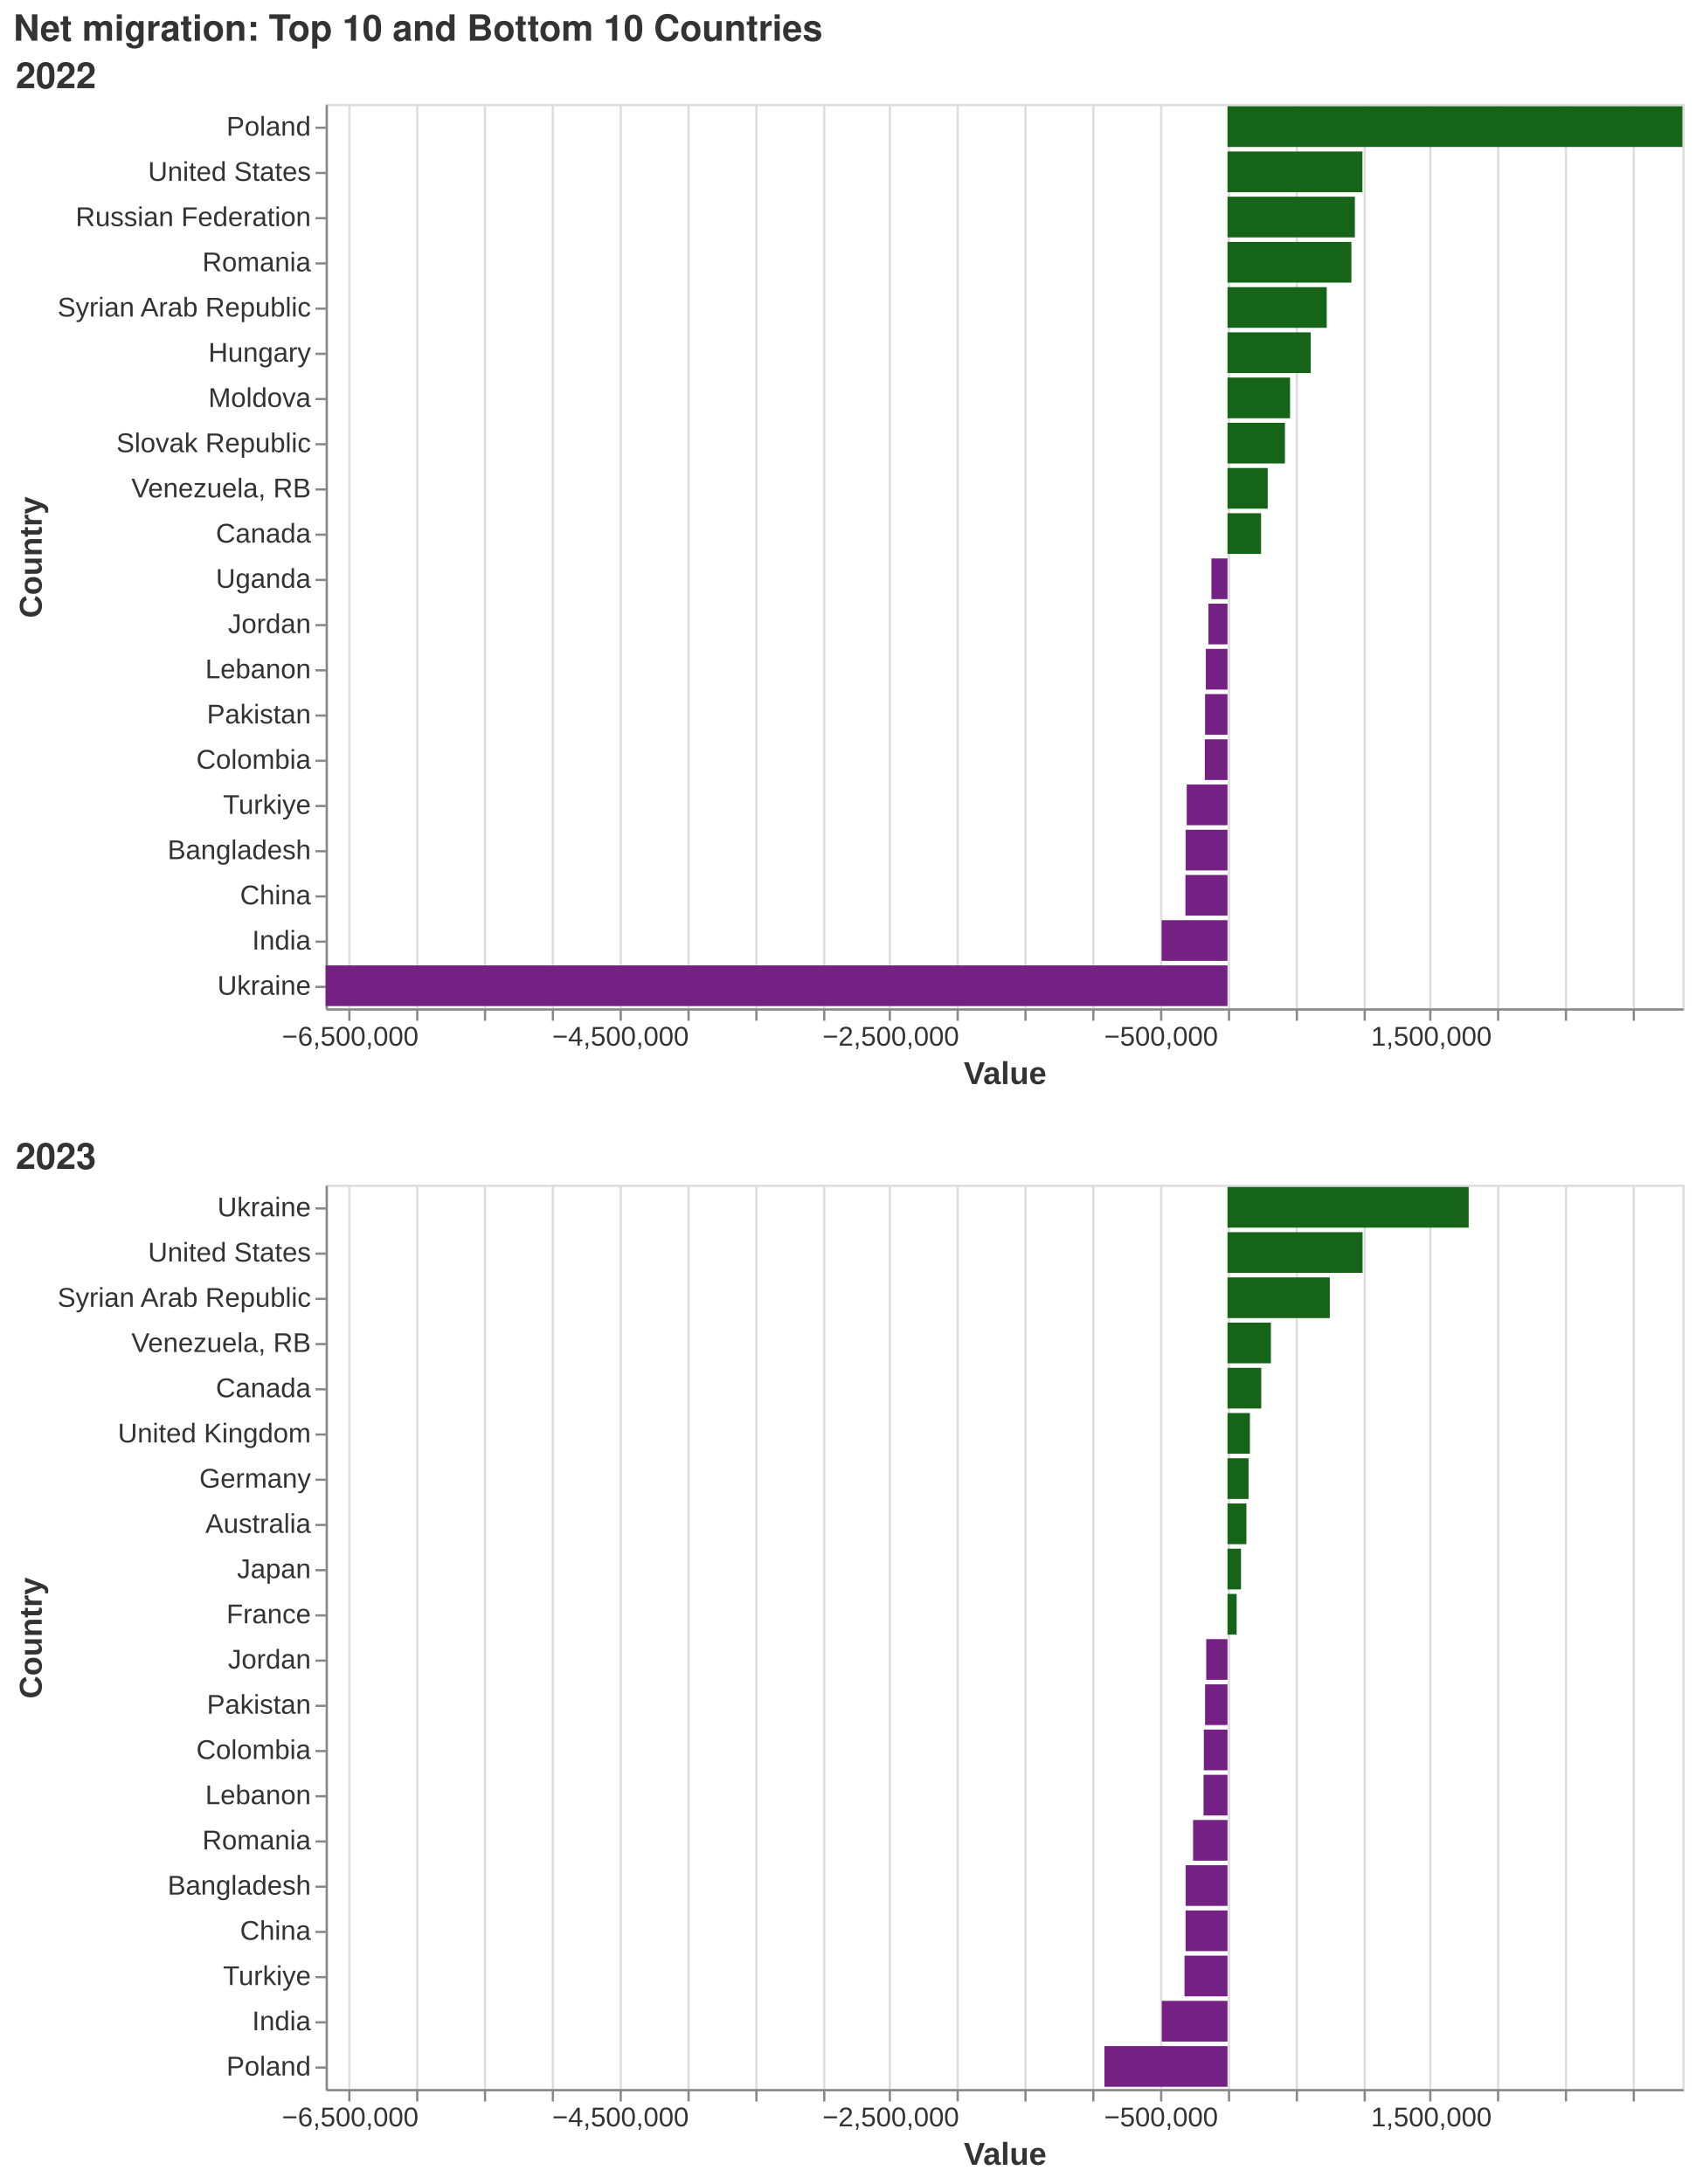
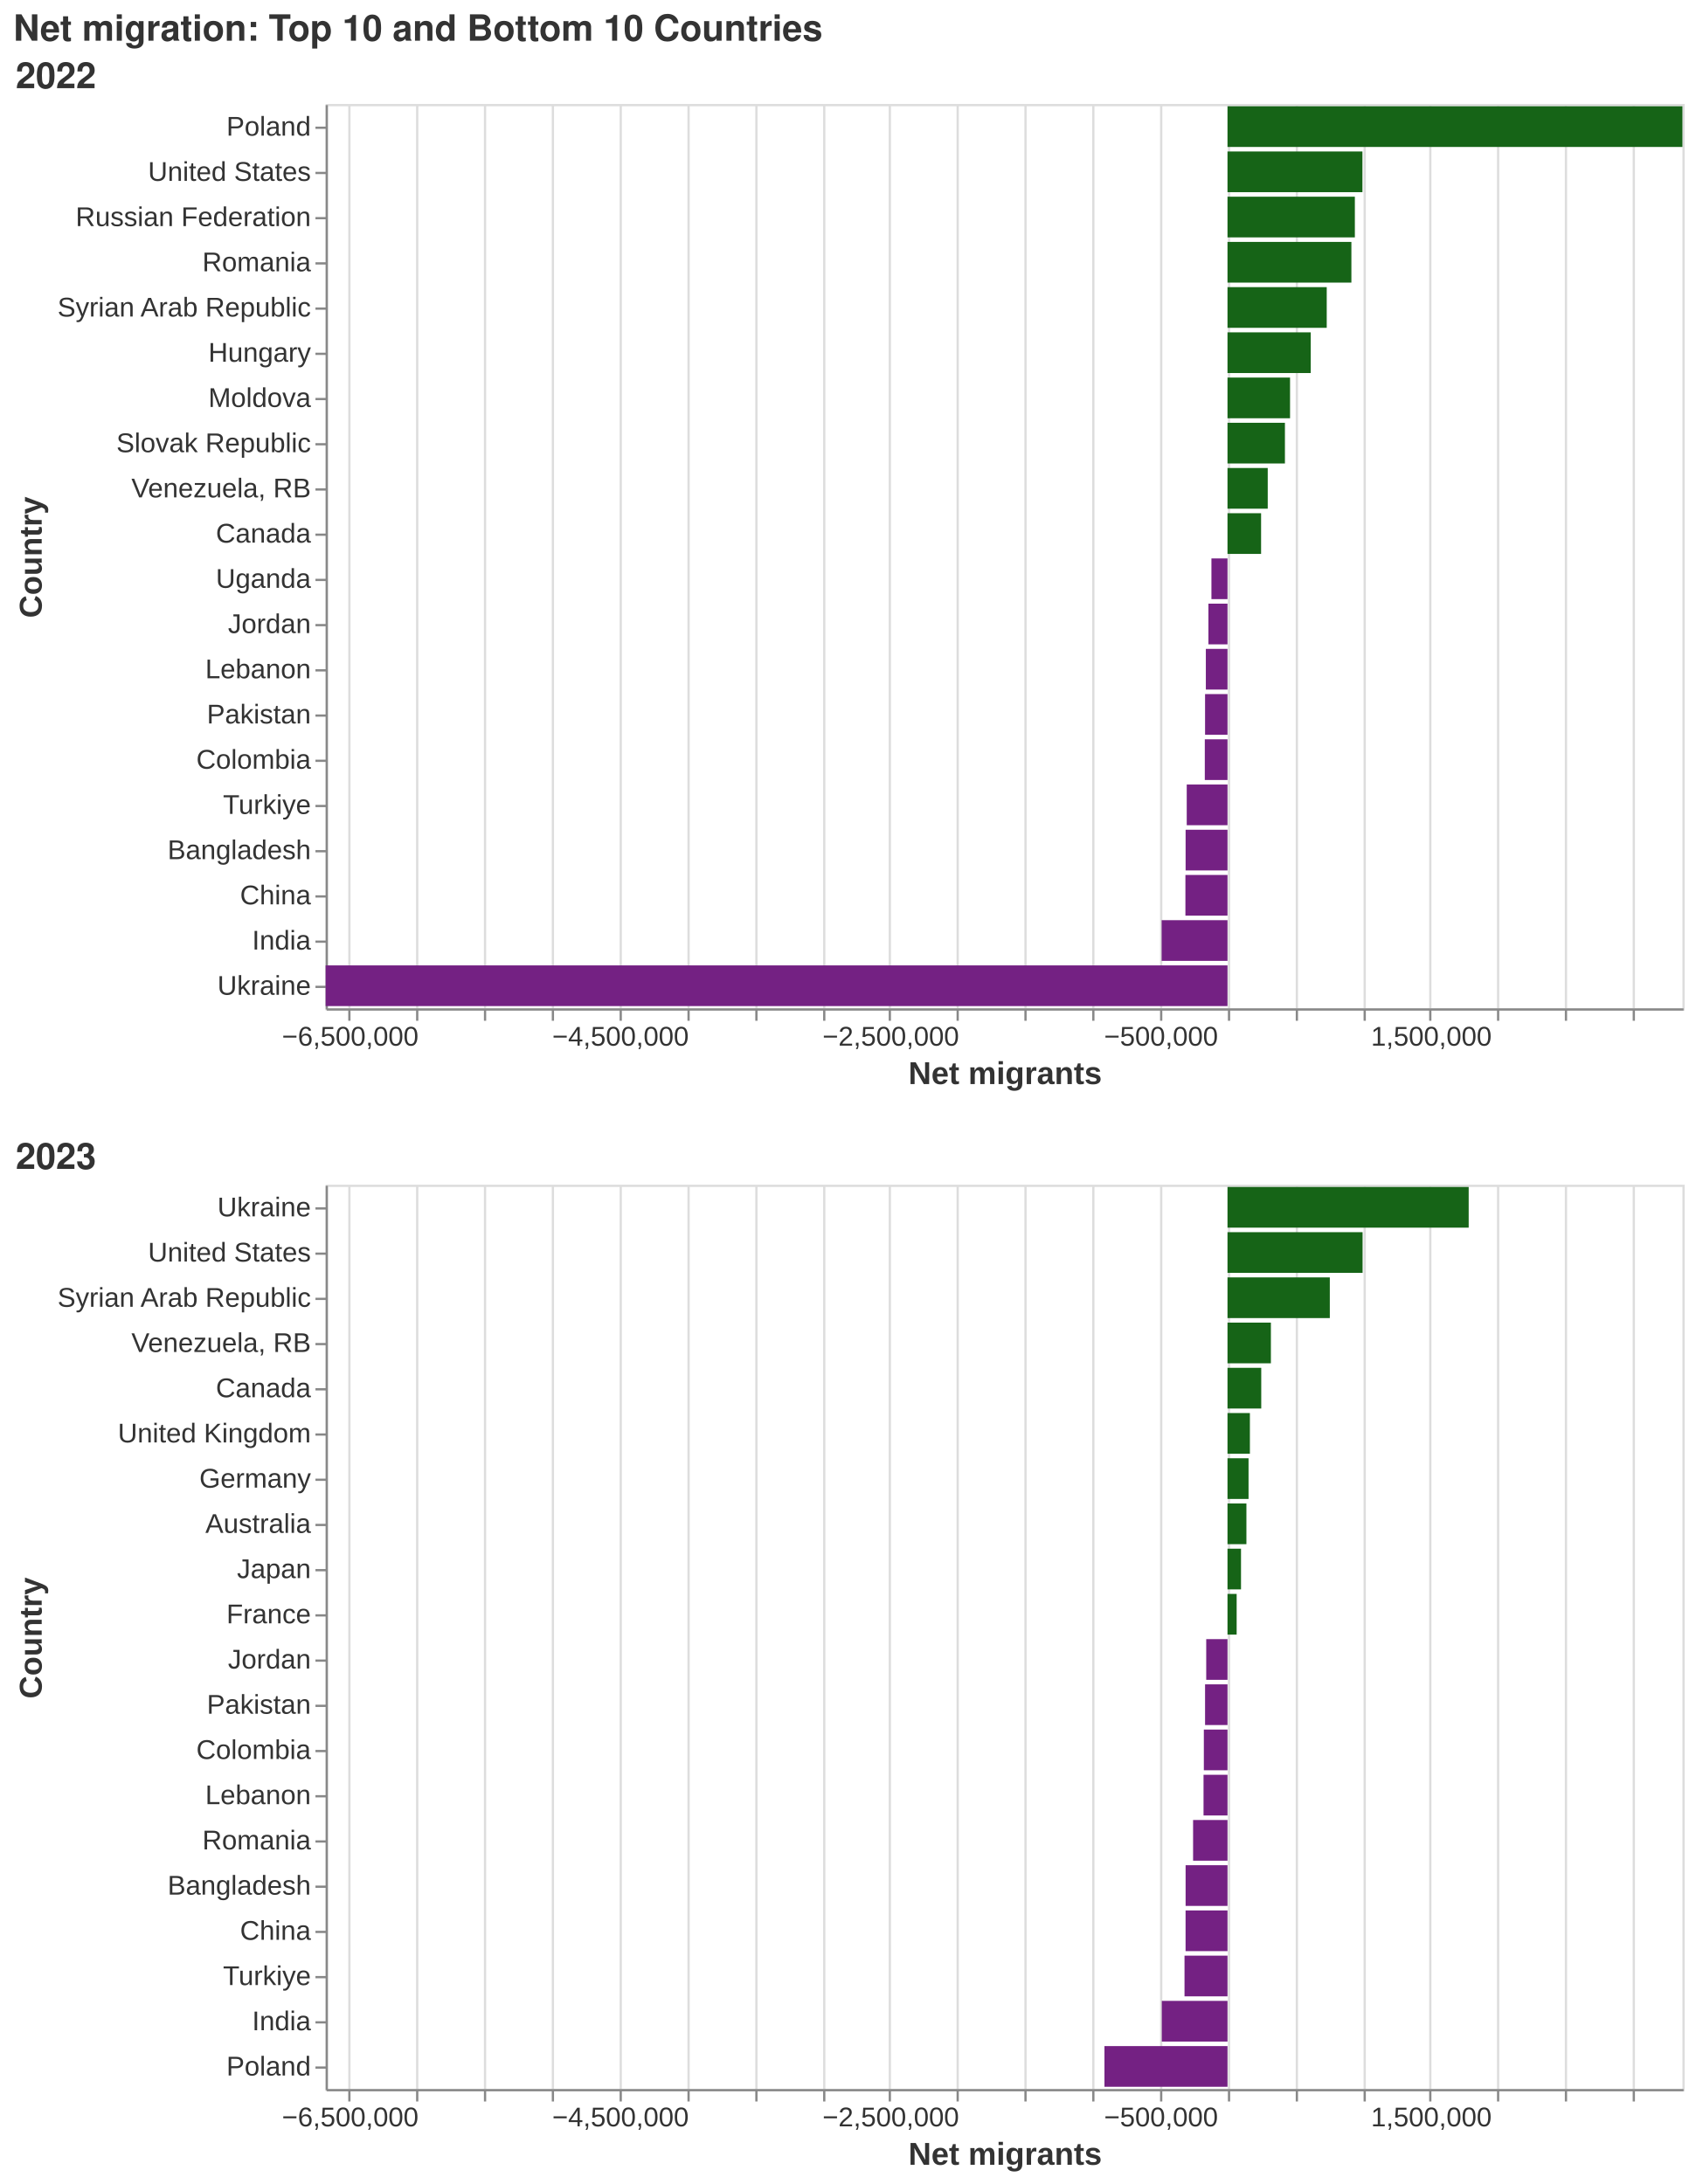
<svg xmlns="http://www.w3.org/2000/svg" version="1.1" class="marks" width="750" height="966" viewBox="0 0 750 966">
  <rect width="750" height="966" fill="white" />
  <g fill="none" stroke-miterlimit="10" transform="translate(144,46)">
    <g class="mark-group role-frame root" role="graphics-object" aria-roledescription="group mark container">
      <g transform="translate(0,0)">
        <path class="background" aria-hidden="true" d="M0,0h600v0h-600Z" />
        <g>
          <g class="mark-group role-scope concat_0_group" role="graphics-object" aria-roledescription="group mark container">
            <g transform="translate(0,0)">
              <path class="background" aria-hidden="true" d="M0.5,0.5h600v400h-600Z" stroke="#ddd" />
              <g>
                <g class="mark-group role-axis" aria-hidden="true">
                  <g transform="translate(0.5,400.5)">
                    <path class="background" aria-hidden="true" d="M0,0h0v0h0Z" pointer-events="none" />
                    <g>
                      <g class="mark-rule role-axis-grid" pointer-events="none">
                        <line transform="translate(10,0)" x2="0" y2="-400" stroke="#ddd" stroke-width="1" opacity="1" />
                        <line transform="translate(40,0)" x2="0" y2="-400" stroke="#ddd" stroke-width="1" opacity="1" />
                        <line transform="translate(70,0)" x2="0" y2="-400" stroke="#ddd" stroke-width="1" opacity="1" />
                        <line transform="translate(100,0)" x2="0" y2="-400" stroke="#ddd" stroke-width="1" opacity="1" />
                        <line transform="translate(130,0)" x2="0" y2="-400" stroke="#ddd" stroke-width="1" opacity="1" />
                        <line transform="translate(160,0)" x2="0" y2="-400" stroke="#ddd" stroke-width="1" opacity="1" />
                        <line transform="translate(190,0)" x2="0" y2="-400" stroke="#ddd" stroke-width="1" opacity="1" />
                        <line transform="translate(220,0)" x2="0" y2="-400" stroke="#ddd" stroke-width="1" opacity="1" />
                        <line transform="translate(249,0)" x2="0" y2="-400" stroke="#ddd" stroke-width="1" opacity="1" />
                        <line transform="translate(279,0)" x2="0" y2="-400" stroke="#ddd" stroke-width="1" opacity="1" />
                        <line transform="translate(309,0)" x2="0" y2="-400" stroke="#ddd" stroke-width="1" opacity="1" />
                        <line transform="translate(339,0)" x2="0" y2="-400" stroke="#ddd" stroke-width="1" opacity="1" />
                        <line transform="translate(369,0)" x2="0" y2="-400" stroke="#ddd" stroke-width="1" opacity="1" />
                        <line transform="translate(399,0)" x2="0" y2="-400" stroke="#ddd" stroke-width="1" opacity="1" />
                        <line transform="translate(429,0)" x2="0" y2="-400" stroke="#ddd" stroke-width="1" opacity="1" />
                        <line transform="translate(459,0)" x2="0" y2="-400" stroke="#ddd" stroke-width="1" opacity="1" />
                        <line transform="translate(488,0)" x2="0" y2="-400" stroke="#ddd" stroke-width="1" opacity="1" />
                        <line transform="translate(518,0)" x2="0" y2="-400" stroke="#ddd" stroke-width="1" opacity="1" />
                        <line transform="translate(548,0)" x2="0" y2="-400" stroke="#ddd" stroke-width="1" opacity="1" />
                        <line transform="translate(578,0)" x2="0" y2="-400" stroke="#ddd" stroke-width="1" opacity="1" />
                      </g>
                    </g>
                    <path class="foreground" aria-hidden="true" d="" pointer-events="none" display="none" />
                  </g>
                </g>
-                 <g class="mark-group role-axis" role="graphics-symbol" aria-roledescription="axis" aria-label="X-axis titled 'Value' for a linear scale with values from −6,673,580 to 3,366,387">
+                 <g class="mark-group role-axis" role="graphics-symbol" aria-roledescription="axis" aria-label="X-axis titled 'Net migrants' for a linear scale with values from −6,673,580 to 3,366,387">
                  <g transform="translate(0.5,400.5)">
                    <path class="background" aria-hidden="true" d="M0,0h0v0h0Z" pointer-events="none" />
                    <g>
                      <g class="mark-rule role-axis-tick" pointer-events="none">
                        <line transform="translate(10,0)" x2="0" y2="5" stroke="#888" stroke-width="1" opacity="1" />
                        <line transform="translate(40,0)" x2="0" y2="5" stroke="#888" stroke-width="1" opacity="1" />
                        <line transform="translate(70,0)" x2="0" y2="5" stroke="#888" stroke-width="1" opacity="1" />
                        <line transform="translate(100,0)" x2="0" y2="5" stroke="#888" stroke-width="1" opacity="1" />
                        <line transform="translate(130,0)" x2="0" y2="5" stroke="#888" stroke-width="1" opacity="1" />
                        <line transform="translate(160,0)" x2="0" y2="5" stroke="#888" stroke-width="1" opacity="1" />
                        <line transform="translate(190,0)" x2="0" y2="5" stroke="#888" stroke-width="1" opacity="1" />
                        <line transform="translate(220,0)" x2="0" y2="5" stroke="#888" stroke-width="1" opacity="1" />
                        <line transform="translate(249,0)" x2="0" y2="5" stroke="#888" stroke-width="1" opacity="1" />
                        <line transform="translate(279,0)" x2="0" y2="5" stroke="#888" stroke-width="1" opacity="1" />
                        <line transform="translate(309,0)" x2="0" y2="5" stroke="#888" stroke-width="1" opacity="1" />
                        <line transform="translate(339,0)" x2="0" y2="5" stroke="#888" stroke-width="1" opacity="1" />
                        <line transform="translate(369,0)" x2="0" y2="5" stroke="#888" stroke-width="1" opacity="1" />
                        <line transform="translate(399,0)" x2="0" y2="5" stroke="#888" stroke-width="1" opacity="1" />
                        <line transform="translate(429,0)" x2="0" y2="5" stroke="#888" stroke-width="1" opacity="1" />
                        <line transform="translate(459,0)" x2="0" y2="5" stroke="#888" stroke-width="1" opacity="1" />
                        <line transform="translate(488,0)" x2="0" y2="5" stroke="#888" stroke-width="1" opacity="1" />
                        <line transform="translate(518,0)" x2="0" y2="5" stroke="#888" stroke-width="1" opacity="1" />
                        <line transform="translate(548,0)" x2="0" y2="5" stroke="#888" stroke-width="1" opacity="1" />
                        <line transform="translate(578,0)" x2="0" y2="5" stroke="#888" stroke-width="1" opacity="1" />
                      </g>
                      <g class="mark-text role-axis-label" pointer-events="none">
                        <text text-anchor="middle" transform="translate(10.37334,16)" font-family="Arial" font-size="12px" fill="#333333" opacity="1">−6,500,000</text>
                        <text text-anchor="middle" transform="translate(40.25392,16)" font-family="Arial" font-size="12px" fill="#333333" opacity="0">−6,000,000</text>
                        <text text-anchor="middle" transform="translate(70.13449,16)" font-family="Arial" font-size="12px" fill="#333333" opacity="0">−5,500,000</text>
                        <text text-anchor="middle" transform="translate(100.0151,16)" font-family="Arial" font-size="12px" fill="#333333" opacity="0">−5,000,000</text>
                        <text text-anchor="middle" transform="translate(129.8956,16)" font-family="Arial" font-size="12px" fill="#333333" opacity="1">−4,500,000</text>
                        <text text-anchor="middle" transform="translate(159.7762,16)" font-family="Arial" font-size="12px" fill="#333333" opacity="0">−4,000,000</text>
                        <text text-anchor="middle" transform="translate(189.6568,16)" font-family="Arial" font-size="12px" fill="#333333" opacity="0">−3,500,000</text>
                        <text text-anchor="middle" transform="translate(219.5374,16)" font-family="Arial" font-size="12px" fill="#333333" opacity="0">−3,000,000</text>
                        <text text-anchor="middle" transform="translate(249.418,16)" font-family="Arial" font-size="12px" fill="#333333" opacity="1">−2,500,000</text>
                        <text text-anchor="middle" transform="translate(279.2985,16)" font-family="Arial" font-size="12px" fill="#333333" opacity="0">−2,000,000</text>
                        <text text-anchor="middle" transform="translate(309.1791,16)" font-family="Arial" font-size="12px" fill="#333333" opacity="0">−1,500,000</text>
                        <text text-anchor="middle" transform="translate(339.0597,16)" font-family="Arial" font-size="12px" fill="#333333" opacity="0">−1,000,000</text>
                        <text text-anchor="middle" transform="translate(368.9403,16)" font-family="Arial" font-size="12px" fill="#333333" opacity="1">−500,000</text>
                        <text text-anchor="middle" transform="translate(398.8208,16)" font-family="Arial" font-size="12px" fill="#333333" opacity="0">0</text>
                        <text text-anchor="middle" transform="translate(428.7014,16)" font-family="Arial" font-size="12px" fill="#333333" opacity="0">500,000</text>
                        <text text-anchor="middle" transform="translate(458.582,16)" font-family="Arial" font-size="12px" fill="#333333" opacity="0">1,000,000</text>
                        <text text-anchor="middle" transform="translate(488.4626,16)" font-family="Arial" font-size="12px" fill="#333333" opacity="1">1,500,000</text>
                        <text text-anchor="middle" transform="translate(518.3431,16)" font-family="Arial" font-size="12px" fill="#333333" opacity="0">2,000,000</text>
                        <text text-anchor="middle" transform="translate(548.2237,16)" font-family="Arial" font-size="12px" fill="#333333" opacity="0">2,500,000</text>
                        <text text-anchor="middle" transform="translate(578.1043,16)" font-family="Arial" font-size="12px" fill="#333333" opacity="0">3,000,000</text>
                      </g>
                      <g class="mark-rule role-axis-domain" pointer-events="none">
                        <line transform="translate(0,0)" x2="600" y2="0" stroke="#888" stroke-width="1" opacity="1" />
                      </g>
                      <g class="mark-text role-axis-title" pointer-events="none">
-                         <text text-anchor="middle" transform="translate(300,33)" font-family="Arial" font-size="14px" font-weight="bold" fill="#333333" opacity="1">Value</text>
+                         <text text-anchor="middle" transform="translate(300,33)" font-family="Arial" font-size="14px" font-weight="bold" fill="#333333" opacity="1">Net migrants</text>
                      </g>
                    </g>
                    <path class="foreground" aria-hidden="true" d="" pointer-events="none" display="none" />
                  </g>
                </g>
                <g class="mark-group role-axis" role="graphics-symbol" aria-roledescription="axis" aria-label="Y-axis titled 'Country' for a discrete scale with 20 values: Poland, United States, Russian Federation, Romania, Syrian Arab Republic, ending with Ukraine">
                  <g transform="translate(0.5,0.5)">
                    <path class="background" aria-hidden="true" d="M0,0h0v0h0Z" pointer-events="none" />
                    <g>
                      <g class="mark-rule role-axis-tick" pointer-events="none">
                        <line transform="translate(0,10)" x2="-5" y2="0" stroke="#888" stroke-width="1" opacity="1" />
                        <line transform="translate(0,30)" x2="-5" y2="0" stroke="#888" stroke-width="1" opacity="1" />
                        <line transform="translate(0,50)" x2="-5" y2="0" stroke="#888" stroke-width="1" opacity="1" />
                        <line transform="translate(0,70)" x2="-5" y2="0" stroke="#888" stroke-width="1" opacity="1" />
                        <line transform="translate(0,90)" x2="-5" y2="0" stroke="#888" stroke-width="1" opacity="1" />
                        <line transform="translate(0,110)" x2="-5" y2="0" stroke="#888" stroke-width="1" opacity="1" />
                        <line transform="translate(0,130)" x2="-5" y2="0" stroke="#888" stroke-width="1" opacity="1" />
                        <line transform="translate(0,150)" x2="-5" y2="0" stroke="#888" stroke-width="1" opacity="1" />
                        <line transform="translate(0,170)" x2="-5" y2="0" stroke="#888" stroke-width="1" opacity="1" />
                        <line transform="translate(0,190)" x2="-5" y2="0" stroke="#888" stroke-width="1" opacity="1" />
                        <line transform="translate(0,210)" x2="-5" y2="0" stroke="#888" stroke-width="1" opacity="1" />
                        <line transform="translate(0,230)" x2="-5" y2="0" stroke="#888" stroke-width="1" opacity="1" />
                        <line transform="translate(0,250)" x2="-5" y2="0" stroke="#888" stroke-width="1" opacity="1" />
                        <line transform="translate(0,270)" x2="-5" y2="0" stroke="#888" stroke-width="1" opacity="1" />
                        <line transform="translate(0,290)" x2="-5" y2="0" stroke="#888" stroke-width="1" opacity="1" />
                        <line transform="translate(0,310)" x2="-5" y2="0" stroke="#888" stroke-width="1" opacity="1" />
                        <line transform="translate(0,330)" x2="-5" y2="0" stroke="#888" stroke-width="1" opacity="1" />
                        <line transform="translate(0,350)" x2="-5" y2="0" stroke="#888" stroke-width="1" opacity="1" />
                        <line transform="translate(0,370)" x2="-5" y2="0" stroke="#888" stroke-width="1" opacity="1" />
                        <line transform="translate(0,390)" x2="-5" y2="0" stroke="#888" stroke-width="1" opacity="1" />
                      </g>
                      <g class="mark-text role-axis-label" pointer-events="none">
                        <text text-anchor="end" transform="translate(-7,13.5)" font-family="Arial" font-size="12px" fill="#333333" opacity="1">Poland</text>
                        <text text-anchor="end" transform="translate(-7,33.5)" font-family="Arial" font-size="12px" fill="#333333" opacity="1">United States</text>
                        <text text-anchor="end" transform="translate(-7,53.5)" font-family="Arial" font-size="12px" fill="#333333" opacity="1">Russian Federation</text>
                        <text text-anchor="end" transform="translate(-7,73.5)" font-family="Arial" font-size="12px" fill="#333333" opacity="1">Romania</text>
                        <text text-anchor="end" transform="translate(-7,93.5)" font-family="Arial" font-size="12px" fill="#333333" opacity="1">Syrian Arab Republic</text>
                        <text text-anchor="end" transform="translate(-7,113.5)" font-family="Arial" font-size="12px" fill="#333333" opacity="1">Hungary</text>
                        <text text-anchor="end" transform="translate(-7,133.5)" font-family="Arial" font-size="12px" fill="#333333" opacity="1">Moldova</text>
                        <text text-anchor="end" transform="translate(-7,153.5)" font-family="Arial" font-size="12px" fill="#333333" opacity="1">Slovak Republic</text>
                        <text text-anchor="end" transform="translate(-7,173.5)" font-family="Arial" font-size="12px" fill="#333333" opacity="1">Venezuela, RB</text>
                        <text text-anchor="end" transform="translate(-7,193.5)" font-family="Arial" font-size="12px" fill="#333333" opacity="1">Canada</text>
                        <text text-anchor="end" transform="translate(-7,213.5)" font-family="Arial" font-size="12px" fill="#333333" opacity="1">Uganda</text>
                        <text text-anchor="end" transform="translate(-7,233.5)" font-family="Arial" font-size="12px" fill="#333333" opacity="1">Jordan</text>
                        <text text-anchor="end" transform="translate(-7,253.5)" font-family="Arial" font-size="12px" fill="#333333" opacity="1">Lebanon</text>
                        <text text-anchor="end" transform="translate(-7,273.5)" font-family="Arial" font-size="12px" fill="#333333" opacity="1">Pakistan</text>
                        <text text-anchor="end" transform="translate(-7,293.5)" font-family="Arial" font-size="12px" fill="#333333" opacity="1">Colombia</text>
                        <text text-anchor="end" transform="translate(-7,313.5)" font-family="Arial" font-size="12px" fill="#333333" opacity="1">Turkiye</text>
                        <text text-anchor="end" transform="translate(-7,333.5)" font-family="Arial" font-size="12px" fill="#333333" opacity="1">Bangladesh</text>
                        <text text-anchor="end" transform="translate(-7,353.5)" font-family="Arial" font-size="12px" fill="#333333" opacity="1">China</text>
                        <text text-anchor="end" transform="translate(-7,373.5)" font-family="Arial" font-size="12px" fill="#333333" opacity="1">India</text>
                        <text text-anchor="end" transform="translate(-7,393.5)" font-family="Arial" font-size="12px" fill="#333333" opacity="1">Ukraine</text>
                      </g>
                      <g class="mark-rule role-axis-domain" pointer-events="none">
                        <line transform="translate(0,0)" x2="0" y2="400" stroke="#888" stroke-width="1" opacity="1" />
                      </g>
                      <g class="mark-text role-axis-title" pointer-events="none">
                        <text text-anchor="middle" transform="translate(-123.0605,200) rotate(-90) translate(0,-3)" font-family="Arial" font-size="14px" font-weight="bold" fill="#333333" opacity="1">Country</text>
                      </g>
                    </g>
                    <path class="foreground" aria-hidden="true" d="" pointer-events="none" display="none" />
                  </g>
                </g>
                <g class="mark-rect role-mark concat_0_marks" role="graphics-symbol" aria-roledescription="rect mark container">
                  <path d="M398.821,1h201.179v18h-201.179Z" fill="#166417" />
                  <path d="M398.821,21h59.674v18h-59.674Z" fill="#166417" />
                  <path d="M398.821,41h56.322v18h-56.322Z" fill="#166417" />
                  <path d="M398.821,61h54.79v18h-54.79Z" fill="#166417" />
                  <path d="M398.821,81h43.883v18h-43.883Z" fill="#166417" />
                  <path d="M398.821,101h36.815v18h-36.815Z" fill="#166417" />
                  <path d="M398.821,121h27.661v18h-27.661Z" fill="#166417" />
                  <path d="M398.821,141h25.399v18h-25.399Z" fill="#166417" />
                  <path d="M398.821,161h17.792v18h-17.792Z" fill="#166417" />
                  <path d="M398.821,181h14.856v18h-14.856Z" fill="#166417" />
                  <path d="M0,381h398.821v18h-398.821Z" fill="#742183" />
                  <path d="M369.699,361h29.122v18h-29.122Z" fill="#742183" />
                  <path d="M380.212,341h18.608v18h-18.608Z" fill="#742183" />
                  <path d="M380.296,321h18.525v18h-18.525Z" fill="#742183" />
                  <path d="M380.798,301h18.023v18h-18.023Z" fill="#742183" />
                  <path d="M388.786,281h10.035v18h-10.035Z" fill="#742183" />
                  <path d="M388.901,261h9.92v18h-9.92Z" fill="#742183" />
                  <path d="M389.245,241h9.576v18h-9.576Z" fill="#742183" />
                  <path d="M390.383,221h8.438v18h-8.438Z" fill="#742183" />
                  <path d="M391.718,201h7.102v18h-7.102Z" fill="#742183" />
                </g>
                <g class="mark-group role-title">
                  <g transform="translate(-137.0605,-20)">
                    <path class="background" aria-hidden="true" d="M0,0h0v0h0Z" pointer-events="none" />
                    <g>
                      <g class="mark-text role-title-text" role="graphics-symbol" aria-roledescription="title" aria-label="Title text '2022'" pointer-events="none">
                        <text text-anchor="start" transform="translate(0,13)" font-family="Helvetica" font-size="16px" font-weight="bold" fill="#333333" opacity="1">2022</text>
                      </g>
                    </g>
                    <path class="foreground" aria-hidden="true" d="" pointer-events="none" display="none" />
                  </g>
                </g>
              </g>
              <path class="foreground" aria-hidden="true" d="" display="none" />
            </g>
          </g>
          <g class="mark-group role-scope concat_1_group" role="graphics-object" aria-roledescription="group mark container">
            <g transform="translate(0,478)">
              <path class="background" aria-hidden="true" d="M0.5,0.5h600v400h-600Z" stroke="#ddd" />
              <g>
                <g class="mark-group role-axis" aria-hidden="true">
                  <g transform="translate(0.5,400.5)">
                    <path class="background" aria-hidden="true" d="M0,0h0v0h0Z" pointer-events="none" />
                    <g>
                      <g class="mark-rule role-axis-grid" pointer-events="none">
                        <line transform="translate(10,0)" x2="0" y2="-400" stroke="#ddd" stroke-width="1" opacity="1" />
                        <line transform="translate(40,0)" x2="0" y2="-400" stroke="#ddd" stroke-width="1" opacity="1" />
                        <line transform="translate(70,0)" x2="0" y2="-400" stroke="#ddd" stroke-width="1" opacity="1" />
                        <line transform="translate(100,0)" x2="0" y2="-400" stroke="#ddd" stroke-width="1" opacity="1" />
                        <line transform="translate(130,0)" x2="0" y2="-400" stroke="#ddd" stroke-width="1" opacity="1" />
                        <line transform="translate(160,0)" x2="0" y2="-400" stroke="#ddd" stroke-width="1" opacity="1" />
                        <line transform="translate(190,0)" x2="0" y2="-400" stroke="#ddd" stroke-width="1" opacity="1" />
                        <line transform="translate(220,0)" x2="0" y2="-400" stroke="#ddd" stroke-width="1" opacity="1" />
                        <line transform="translate(249,0)" x2="0" y2="-400" stroke="#ddd" stroke-width="1" opacity="1" />
                        <line transform="translate(279,0)" x2="0" y2="-400" stroke="#ddd" stroke-width="1" opacity="1" />
                        <line transform="translate(309,0)" x2="0" y2="-400" stroke="#ddd" stroke-width="1" opacity="1" />
                        <line transform="translate(339,0)" x2="0" y2="-400" stroke="#ddd" stroke-width="1" opacity="1" />
                        <line transform="translate(369,0)" x2="0" y2="-400" stroke="#ddd" stroke-width="1" opacity="1" />
                        <line transform="translate(399,0)" x2="0" y2="-400" stroke="#ddd" stroke-width="1" opacity="1" />
                        <line transform="translate(429,0)" x2="0" y2="-400" stroke="#ddd" stroke-width="1" opacity="1" />
                        <line transform="translate(459,0)" x2="0" y2="-400" stroke="#ddd" stroke-width="1" opacity="1" />
                        <line transform="translate(488,0)" x2="0" y2="-400" stroke="#ddd" stroke-width="1" opacity="1" />
                        <line transform="translate(518,0)" x2="0" y2="-400" stroke="#ddd" stroke-width="1" opacity="1" />
                        <line transform="translate(548,0)" x2="0" y2="-400" stroke="#ddd" stroke-width="1" opacity="1" />
                        <line transform="translate(578,0)" x2="0" y2="-400" stroke="#ddd" stroke-width="1" opacity="1" />
                      </g>
                    </g>
                    <path class="foreground" aria-hidden="true" d="" pointer-events="none" display="none" />
                  </g>
                </g>
-                 <g class="mark-group role-axis" role="graphics-symbol" aria-roledescription="axis" aria-label="X-axis titled 'Value' for a linear scale with values from −6,673,580 to 3,366,387">
+                 <g class="mark-group role-axis" role="graphics-symbol" aria-roledescription="axis" aria-label="X-axis titled 'Net migrants' for a linear scale with values from −6,673,580 to 3,366,387">
                  <g transform="translate(0.5,400.5)">
                    <path class="background" aria-hidden="true" d="M0,0h0v0h0Z" pointer-events="none" />
                    <g>
                      <g class="mark-rule role-axis-tick" pointer-events="none">
                        <line transform="translate(10,0)" x2="0" y2="5" stroke="#888" stroke-width="1" opacity="1" />
                        <line transform="translate(40,0)" x2="0" y2="5" stroke="#888" stroke-width="1" opacity="1" />
                        <line transform="translate(70,0)" x2="0" y2="5" stroke="#888" stroke-width="1" opacity="1" />
                        <line transform="translate(100,0)" x2="0" y2="5" stroke="#888" stroke-width="1" opacity="1" />
                        <line transform="translate(130,0)" x2="0" y2="5" stroke="#888" stroke-width="1" opacity="1" />
                        <line transform="translate(160,0)" x2="0" y2="5" stroke="#888" stroke-width="1" opacity="1" />
                        <line transform="translate(190,0)" x2="0" y2="5" stroke="#888" stroke-width="1" opacity="1" />
                        <line transform="translate(220,0)" x2="0" y2="5" stroke="#888" stroke-width="1" opacity="1" />
                        <line transform="translate(249,0)" x2="0" y2="5" stroke="#888" stroke-width="1" opacity="1" />
                        <line transform="translate(279,0)" x2="0" y2="5" stroke="#888" stroke-width="1" opacity="1" />
                        <line transform="translate(309,0)" x2="0" y2="5" stroke="#888" stroke-width="1" opacity="1" />
                        <line transform="translate(339,0)" x2="0" y2="5" stroke="#888" stroke-width="1" opacity="1" />
                        <line transform="translate(369,0)" x2="0" y2="5" stroke="#888" stroke-width="1" opacity="1" />
                        <line transform="translate(399,0)" x2="0" y2="5" stroke="#888" stroke-width="1" opacity="1" />
                        <line transform="translate(429,0)" x2="0" y2="5" stroke="#888" stroke-width="1" opacity="1" />
                        <line transform="translate(459,0)" x2="0" y2="5" stroke="#888" stroke-width="1" opacity="1" />
                        <line transform="translate(488,0)" x2="0" y2="5" stroke="#888" stroke-width="1" opacity="1" />
                        <line transform="translate(518,0)" x2="0" y2="5" stroke="#888" stroke-width="1" opacity="1" />
                        <line transform="translate(548,0)" x2="0" y2="5" stroke="#888" stroke-width="1" opacity="1" />
                        <line transform="translate(578,0)" x2="0" y2="5" stroke="#888" stroke-width="1" opacity="1" />
                      </g>
                      <g class="mark-text role-axis-label" pointer-events="none">
                        <text text-anchor="middle" transform="translate(10.37334,16)" font-family="Arial" font-size="12px" fill="#333333" opacity="1">−6,500,000</text>
                        <text text-anchor="middle" transform="translate(40.25392,16)" font-family="Arial" font-size="12px" fill="#333333" opacity="0">−6,000,000</text>
                        <text text-anchor="middle" transform="translate(70.13449,16)" font-family="Arial" font-size="12px" fill="#333333" opacity="0">−5,500,000</text>
                        <text text-anchor="middle" transform="translate(100.0151,16)" font-family="Arial" font-size="12px" fill="#333333" opacity="0">−5,000,000</text>
                        <text text-anchor="middle" transform="translate(129.8956,16)" font-family="Arial" font-size="12px" fill="#333333" opacity="1">−4,500,000</text>
                        <text text-anchor="middle" transform="translate(159.7762,16)" font-family="Arial" font-size="12px" fill="#333333" opacity="0">−4,000,000</text>
                        <text text-anchor="middle" transform="translate(189.6568,16)" font-family="Arial" font-size="12px" fill="#333333" opacity="0">−3,500,000</text>
                        <text text-anchor="middle" transform="translate(219.5374,16)" font-family="Arial" font-size="12px" fill="#333333" opacity="0">−3,000,000</text>
                        <text text-anchor="middle" transform="translate(249.418,16)" font-family="Arial" font-size="12px" fill="#333333" opacity="1">−2,500,000</text>
                        <text text-anchor="middle" transform="translate(279.2985,16)" font-family="Arial" font-size="12px" fill="#333333" opacity="0">−2,000,000</text>
                        <text text-anchor="middle" transform="translate(309.1791,16)" font-family="Arial" font-size="12px" fill="#333333" opacity="0">−1,500,000</text>
                        <text text-anchor="middle" transform="translate(339.0597,16)" font-family="Arial" font-size="12px" fill="#333333" opacity="0">−1,000,000</text>
                        <text text-anchor="middle" transform="translate(368.9403,16)" font-family="Arial" font-size="12px" fill="#333333" opacity="1">−500,000</text>
                        <text text-anchor="middle" transform="translate(398.8208,16)" font-family="Arial" font-size="12px" fill="#333333" opacity="0">0</text>
                        <text text-anchor="middle" transform="translate(428.7014,16)" font-family="Arial" font-size="12px" fill="#333333" opacity="0">500,000</text>
                        <text text-anchor="middle" transform="translate(458.582,16)" font-family="Arial" font-size="12px" fill="#333333" opacity="0">1,000,000</text>
                        <text text-anchor="middle" transform="translate(488.4626,16)" font-family="Arial" font-size="12px" fill="#333333" opacity="1">1,500,000</text>
                        <text text-anchor="middle" transform="translate(518.3431,16)" font-family="Arial" font-size="12px" fill="#333333" opacity="0">2,000,000</text>
                        <text text-anchor="middle" transform="translate(548.2237,16)" font-family="Arial" font-size="12px" fill="#333333" opacity="0">2,500,000</text>
                        <text text-anchor="middle" transform="translate(578.1043,16)" font-family="Arial" font-size="12px" fill="#333333" opacity="0">3,000,000</text>
                      </g>
                      <g class="mark-rule role-axis-domain" pointer-events="none">
                        <line transform="translate(0,0)" x2="600" y2="0" stroke="#888" stroke-width="1" opacity="1" />
                      </g>
                      <g class="mark-text role-axis-title" pointer-events="none">
-                         <text text-anchor="middle" transform="translate(300,33)" font-family="Arial" font-size="14px" font-weight="bold" fill="#333333" opacity="1">Value</text>
+                         <text text-anchor="middle" transform="translate(300,33)" font-family="Arial" font-size="14px" font-weight="bold" fill="#333333" opacity="1">Net migrants</text>
                      </g>
                    </g>
                    <path class="foreground" aria-hidden="true" d="" pointer-events="none" display="none" />
                  </g>
                </g>
                <g class="mark-group role-axis" role="graphics-symbol" aria-roledescription="axis" aria-label="Y-axis titled 'Country' for a discrete scale with 20 values: Ukraine, United States, Syrian Arab Republic, Venezuela, RB, Canada, ending with Poland">
                  <g transform="translate(0.5,0.5)">
                    <path class="background" aria-hidden="true" d="M0,0h0v0h0Z" pointer-events="none" />
                    <g>
                      <g class="mark-rule role-axis-tick" pointer-events="none">
                        <line transform="translate(0,10)" x2="-5" y2="0" stroke="#888" stroke-width="1" opacity="1" />
                        <line transform="translate(0,30)" x2="-5" y2="0" stroke="#888" stroke-width="1" opacity="1" />
                        <line transform="translate(0,50)" x2="-5" y2="0" stroke="#888" stroke-width="1" opacity="1" />
                        <line transform="translate(0,70)" x2="-5" y2="0" stroke="#888" stroke-width="1" opacity="1" />
                        <line transform="translate(0,90)" x2="-5" y2="0" stroke="#888" stroke-width="1" opacity="1" />
                        <line transform="translate(0,110)" x2="-5" y2="0" stroke="#888" stroke-width="1" opacity="1" />
                        <line transform="translate(0,130)" x2="-5" y2="0" stroke="#888" stroke-width="1" opacity="1" />
                        <line transform="translate(0,150)" x2="-5" y2="0" stroke="#888" stroke-width="1" opacity="1" />
                        <line transform="translate(0,170)" x2="-5" y2="0" stroke="#888" stroke-width="1" opacity="1" />
                        <line transform="translate(0,190)" x2="-5" y2="0" stroke="#888" stroke-width="1" opacity="1" />
                        <line transform="translate(0,210)" x2="-5" y2="0" stroke="#888" stroke-width="1" opacity="1" />
                        <line transform="translate(0,230)" x2="-5" y2="0" stroke="#888" stroke-width="1" opacity="1" />
                        <line transform="translate(0,250)" x2="-5" y2="0" stroke="#888" stroke-width="1" opacity="1" />
                        <line transform="translate(0,270)" x2="-5" y2="0" stroke="#888" stroke-width="1" opacity="1" />
                        <line transform="translate(0,290)" x2="-5" y2="0" stroke="#888" stroke-width="1" opacity="1" />
                        <line transform="translate(0,310)" x2="-5" y2="0" stroke="#888" stroke-width="1" opacity="1" />
                        <line transform="translate(0,330)" x2="-5" y2="0" stroke="#888" stroke-width="1" opacity="1" />
                        <line transform="translate(0,350)" x2="-5" y2="0" stroke="#888" stroke-width="1" opacity="1" />
                        <line transform="translate(0,370)" x2="-5" y2="0" stroke="#888" stroke-width="1" opacity="1" />
                        <line transform="translate(0,390)" x2="-5" y2="0" stroke="#888" stroke-width="1" opacity="1" />
                      </g>
                      <g class="mark-text role-axis-label" pointer-events="none">
                        <text text-anchor="end" transform="translate(-7,13.5)" font-family="Arial" font-size="12px" fill="#333333" opacity="1">Ukraine</text>
                        <text text-anchor="end" transform="translate(-7,33.5)" font-family="Arial" font-size="12px" fill="#333333" opacity="1">United States</text>
                        <text text-anchor="end" transform="translate(-7,53.5)" font-family="Arial" font-size="12px" fill="#333333" opacity="1">Syrian Arab Republic</text>
                        <text text-anchor="end" transform="translate(-7,73.5)" font-family="Arial" font-size="12px" fill="#333333" opacity="1">Venezuela, RB</text>
                        <text text-anchor="end" transform="translate(-7,93.5)" font-family="Arial" font-size="12px" fill="#333333" opacity="1">Canada</text>
                        <text text-anchor="end" transform="translate(-7,113.5)" font-family="Arial" font-size="12px" fill="#333333" opacity="1">United Kingdom</text>
                        <text text-anchor="end" transform="translate(-7,133.5)" font-family="Arial" font-size="12px" fill="#333333" opacity="1">Germany</text>
                        <text text-anchor="end" transform="translate(-7,153.5)" font-family="Arial" font-size="12px" fill="#333333" opacity="1">Australia</text>
                        <text text-anchor="end" transform="translate(-7,173.5)" font-family="Arial" font-size="12px" fill="#333333" opacity="1">Japan</text>
                        <text text-anchor="end" transform="translate(-7,193.5)" font-family="Arial" font-size="12px" fill="#333333" opacity="1">France</text>
                        <text text-anchor="end" transform="translate(-7,213.5)" font-family="Arial" font-size="12px" fill="#333333" opacity="1">Jordan</text>
                        <text text-anchor="end" transform="translate(-7,233.5)" font-family="Arial" font-size="12px" fill="#333333" opacity="1">Pakistan</text>
                        <text text-anchor="end" transform="translate(-7,253.5)" font-family="Arial" font-size="12px" fill="#333333" opacity="1">Colombia</text>
                        <text text-anchor="end" transform="translate(-7,273.5)" font-family="Arial" font-size="12px" fill="#333333" opacity="1">Lebanon</text>
                        <text text-anchor="end" transform="translate(-7,293.5)" font-family="Arial" font-size="12px" fill="#333333" opacity="1">Romania</text>
                        <text text-anchor="end" transform="translate(-7,313.5)" font-family="Arial" font-size="12px" fill="#333333" opacity="1">Bangladesh</text>
                        <text text-anchor="end" transform="translate(-7,333.5)" font-family="Arial" font-size="12px" fill="#333333" opacity="1">China</text>
                        <text text-anchor="end" transform="translate(-7,353.5)" font-family="Arial" font-size="12px" fill="#333333" opacity="1">Turkiye</text>
                        <text text-anchor="end" transform="translate(-7,373.5)" font-family="Arial" font-size="12px" fill="#333333" opacity="1">India</text>
                        <text text-anchor="end" transform="translate(-7,393.5)" font-family="Arial" font-size="12px" fill="#333333" opacity="1">Poland</text>
                      </g>
                      <g class="mark-rule role-axis-domain" pointer-events="none">
                        <line transform="translate(0,0)" x2="0" y2="400" stroke="#888" stroke-width="1" opacity="1" />
                      </g>
                      <g class="mark-text role-axis-title" pointer-events="none">
                        <text text-anchor="middle" transform="translate(-123.0605,200) rotate(-90) translate(0,-3)" font-family="Arial" font-size="14px" font-weight="bold" fill="#333333" opacity="1">Country</text>
                      </g>
                    </g>
                    <path class="foreground" aria-hidden="true" d="" pointer-events="none" display="none" />
                  </g>
                </g>
                <g class="mark-rect role-mark concat_1_marks" role="graphics-symbol" aria-roledescription="rect mark container">
                  <path d="M398.821,1h106.657v18h-106.657Z" fill="#166417" />
                  <path d="M398.821,21h59.743v18h-59.743Z" fill="#166417" />
                  <path d="M398.821,41h45.245v18h-45.245Z" fill="#166417" />
                  <path d="M398.821,61h19.19v18h-19.19Z" fill="#166417" />
                  <path d="M398.821,81h14.925v18h-14.925Z" fill="#166417" />
                  <path d="M398.821,101h9.908v18h-9.908Z" fill="#166417" />
                  <path d="M398.821,121h9.308v18h-9.308Z" fill="#166417" />
                  <path d="M398.821,141h8.366v18h-8.366Z" fill="#166417" />
                  <path d="M398.821,161h5.976v18h-5.976Z" fill="#166417" />
                  <path d="M398.821,181h4.049v18h-4.049Z" fill="#166417" />
                  <path d="M344.41,381h54.411v18h-54.411Z" fill="#742183" />
                  <path d="M369.769,361h29.052v18h-29.052Z" fill="#742183" />
                  <path d="M379.813,341h19.008v18h-19.008Z" fill="#742183" />
                  <path d="M380.282,321h18.539v18h-18.539Z" fill="#742183" />
                  <path d="M380.296,301h18.525v18h-18.525Z" fill="#742183" />
                  <path d="M383.605,281h15.216v18h-15.216Z" fill="#742183" />
                  <path d="M388.223,261h10.598v18h-10.598Z" fill="#742183" />
                  <path d="M388.36,241h10.461v18h-10.461Z" fill="#742183" />
                  <path d="M388.901,221h9.92v18h-9.92Z" fill="#742183" />
                  <path d="M389.415,201h9.406v18h-9.406Z" fill="#742183" />
                </g>
                <g class="mark-group role-title">
                  <g transform="translate(-137.0605,-20)">
                    <path class="background" aria-hidden="true" d="M0,0h0v0h0Z" pointer-events="none" />
                    <g>
                      <g class="mark-text role-title-text" role="graphics-symbol" aria-roledescription="title" aria-label="Title text '2023'" pointer-events="none">
                        <text text-anchor="start" transform="translate(0,13)" font-family="Helvetica" font-size="16px" font-weight="bold" fill="#333333" opacity="1">2023</text>
                      </g>
                    </g>
                    <path class="foreground" aria-hidden="true" d="" pointer-events="none" display="none" />
                  </g>
                </g>
              </g>
              <path class="foreground" aria-hidden="true" d="" display="none" />
            </g>
          </g>
          <g class="mark-group role-title">
            <g transform="translate(-138.0605,-41)">
              <path class="background" aria-hidden="true" d="M0,0h0v0h0Z" pointer-events="none" />
              <g>
                <g class="mark-text role-title-text" role="graphics-symbol" aria-roledescription="title" aria-label="Title text 'Net migration: Top 10 and Bottom 10 Countries'" pointer-events="none">
                  <text text-anchor="start" transform="translate(0,13)" font-family="Helvetica" font-size="16px" font-weight="bold" fill="#333333" opacity="1">Net migration: Top 10 and Bottom 10 Countries</text>
                </g>
              </g>
              <path class="foreground" aria-hidden="true" d="" pointer-events="none" display="none" />
            </g>
          </g>
        </g>
        <path class="foreground" aria-hidden="true" d="" display="none" />
      </g>
    </g>
  </g>
</svg>
